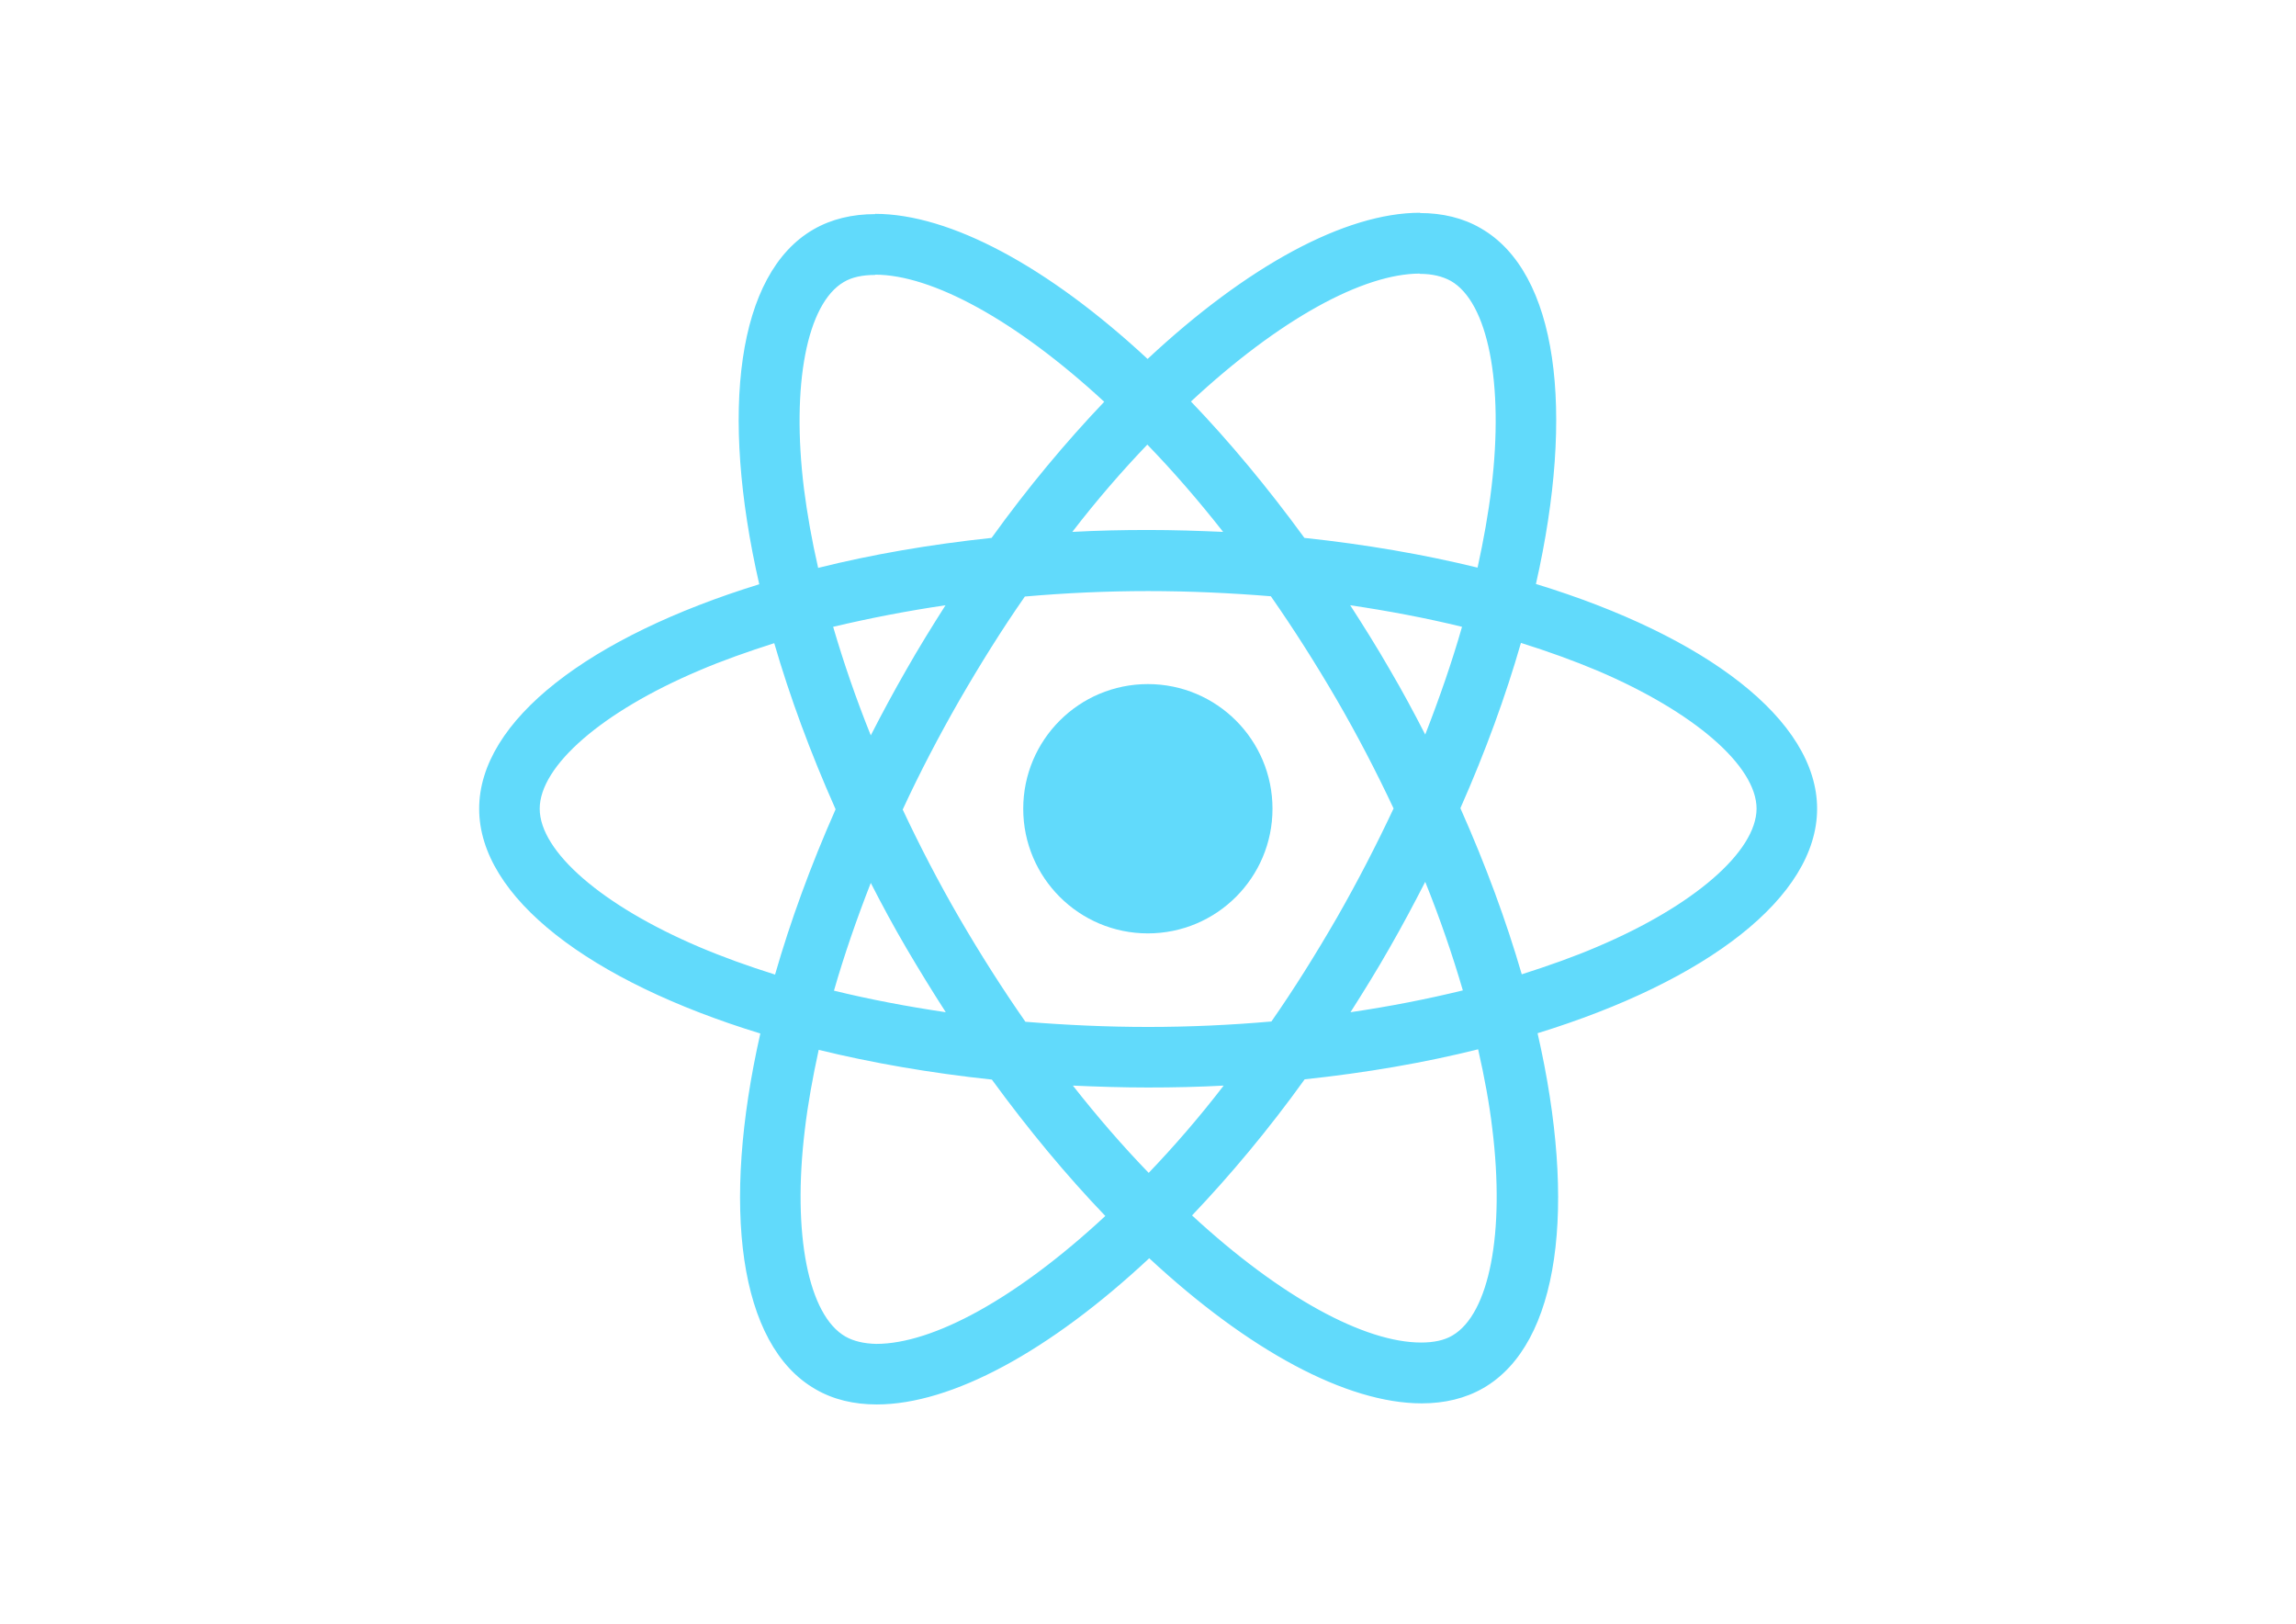
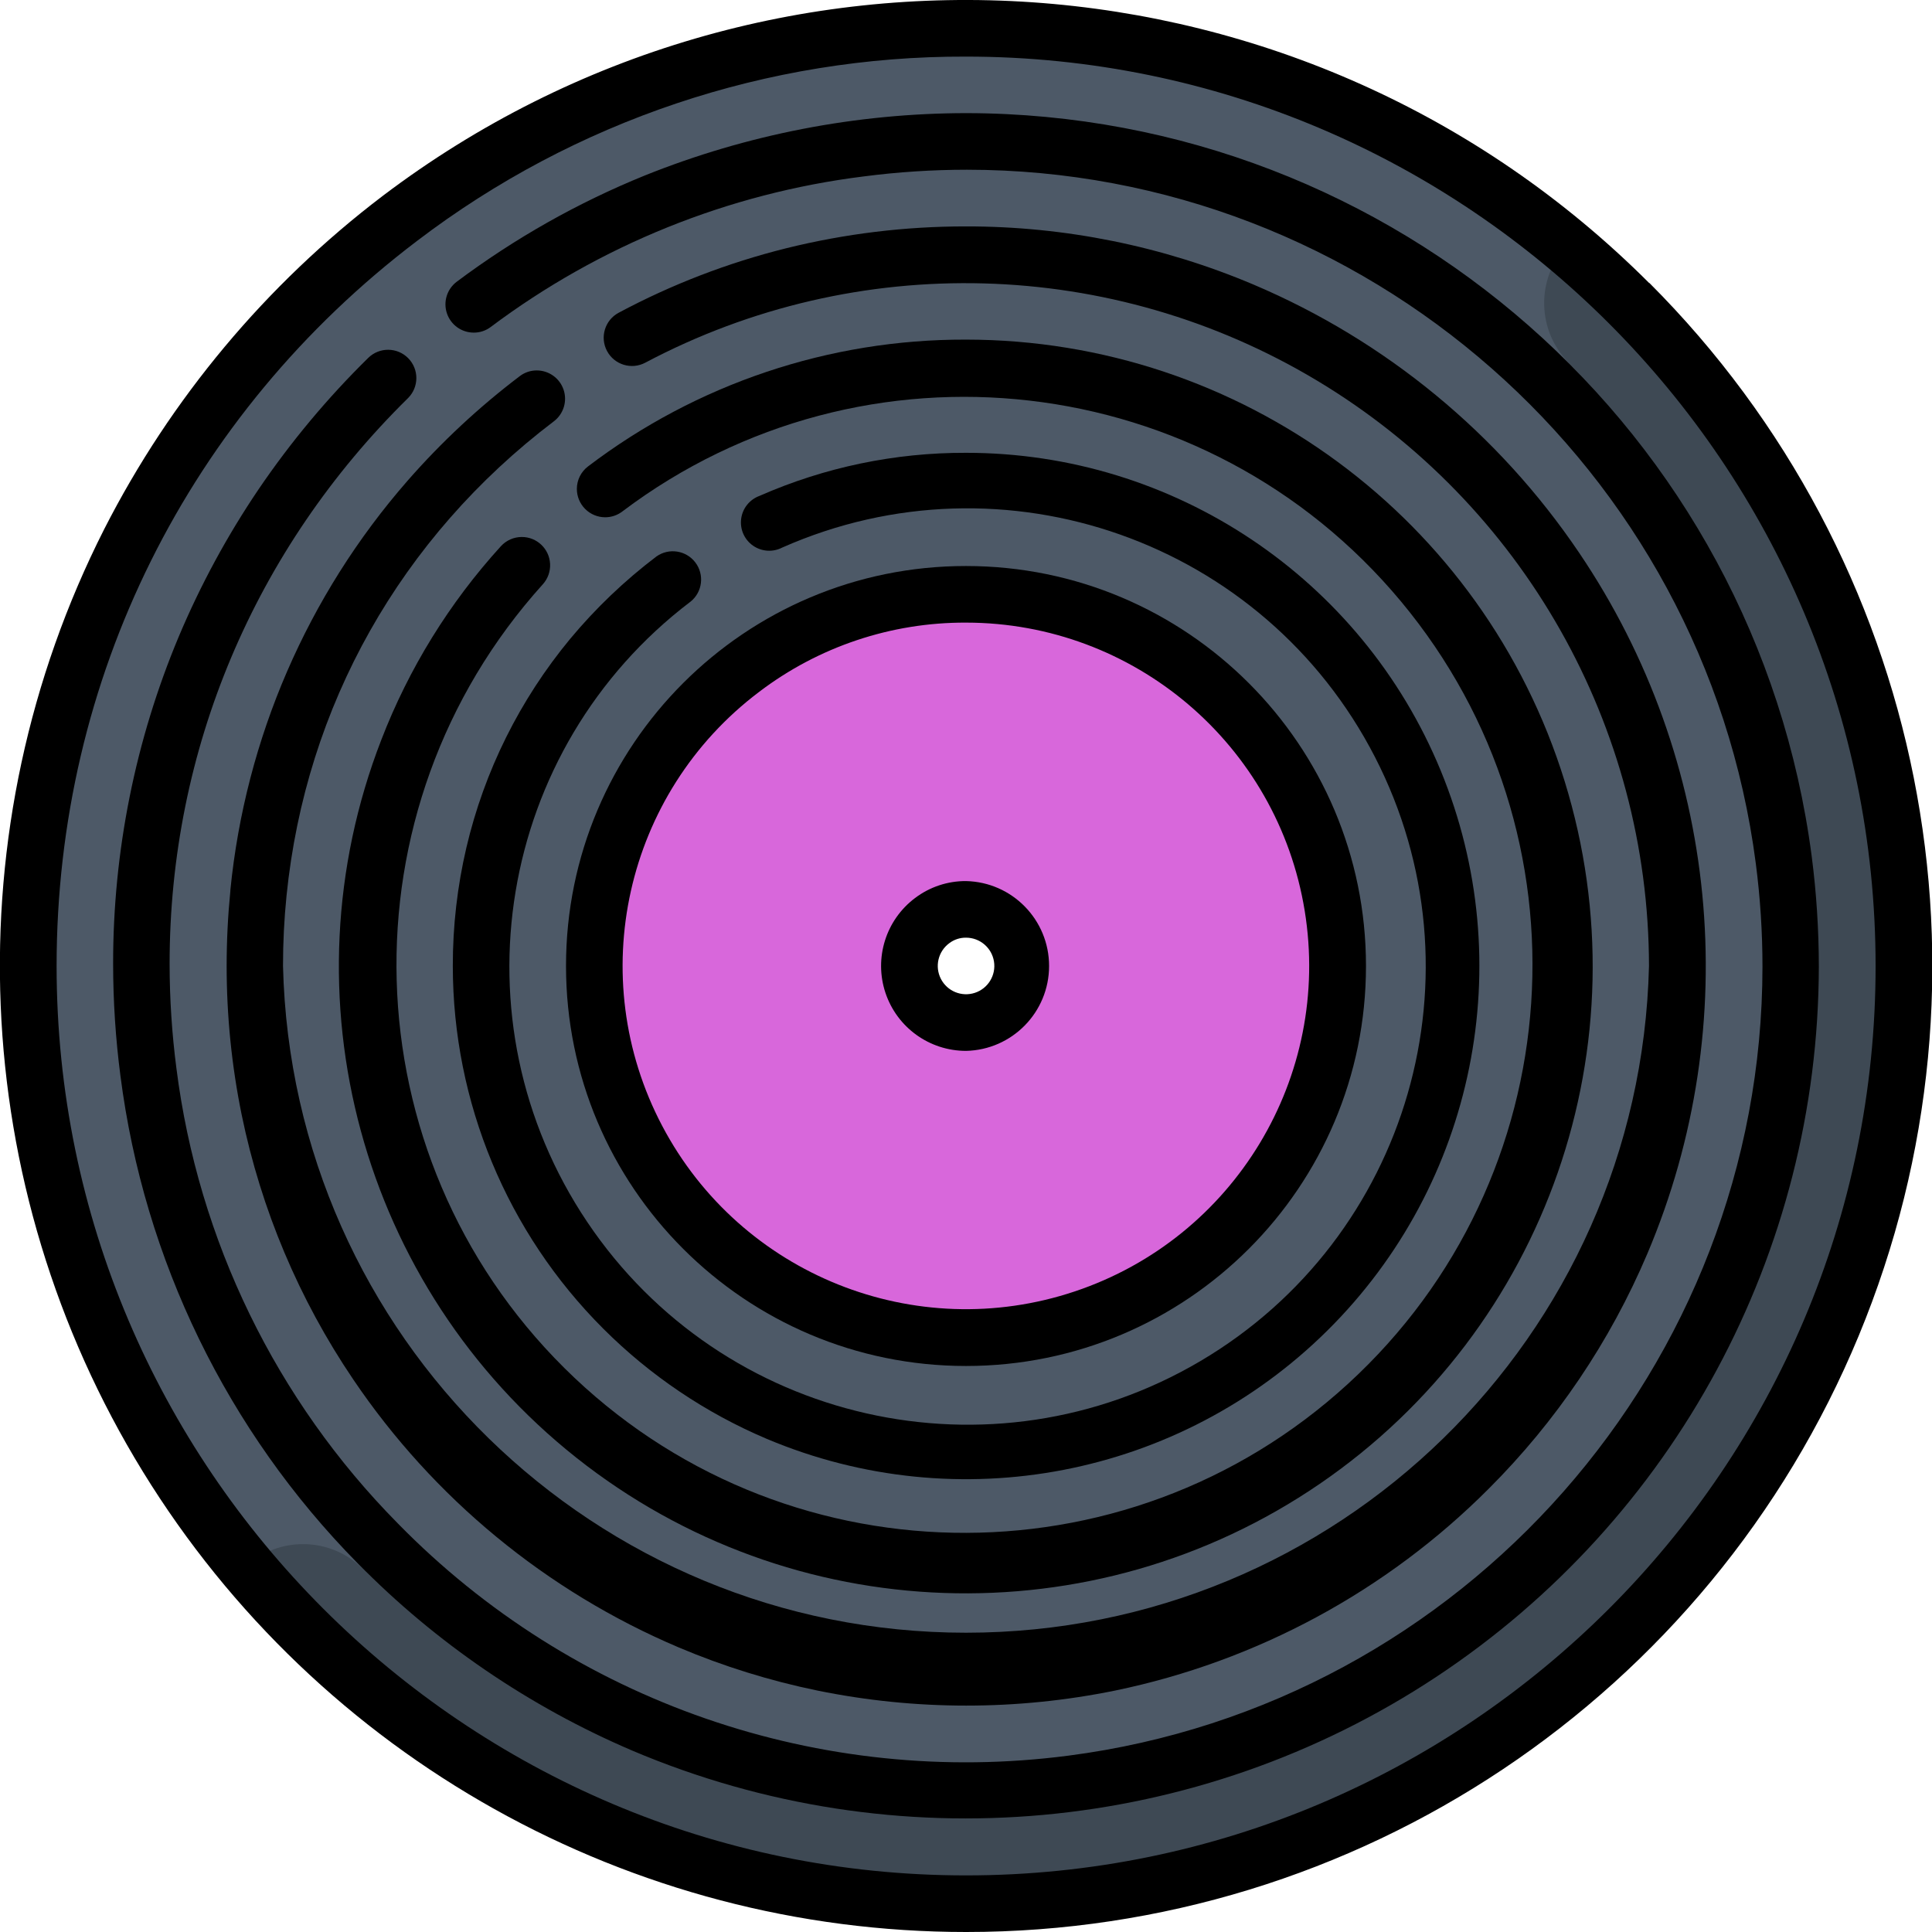
- <svg xmlns="http://www.w3.org/2000/svg" viewBox="0 0 841.9 595.3">
-   <g fill="#61DAFB">
-     <path d="M666.3 296.5c0-32.5-40.7-63.3-103.1-82.4 14.4-63.6 8-114.2-20.2-130.4-6.5-3.8-14.1-5.6-22.4-5.6v22.3c4.6 0 8.3.9 11.4 2.6 13.6 7.8 19.5 37.5 14.9 75.7-1.1 9.4-2.9 19.3-5.1 29.4-19.6-4.8-41-8.5-63.5-10.9-13.5-18.5-27.5-35.3-41.6-50 32.6-30.3 63.2-46.9 84-46.9V78c-27.5 0-63.5 19.6-99.9 53.6-36.4-33.8-72.4-53.2-99.9-53.2v22.3c20.7 0 51.4 16.5 84 46.6-14 14.7-28 31.4-41.3 49.9-22.6 2.4-44 6.1-63.6 11-2.3-10-4-19.7-5.2-29-4.7-38.2 1.1-67.9 14.6-75.8 3-1.8 6.9-2.6 11.5-2.6V78.5c-8.4 0-16 1.8-22.6 5.6-28.1 16.2-34.4 66.7-19.9 130.1-62.2 19.2-102.7 49.9-102.7 82.3 0 32.5 40.7 63.3 103.1 82.4-14.4 63.6-8 114.2 20.2 130.4 6.5 3.8 14.1 5.6 22.5 5.6 27.5 0 63.5-19.6 99.9-53.6 36.4 33.8 72.4 53.2 99.9 53.2 8.4 0 16-1.8 22.6-5.6 28.1-16.2 34.4-66.7 19.9-130.1 62-19.1 102.5-49.9 102.5-82.3zm-130.2-66.7c-3.7 12.9-8.3 26.2-13.5 39.5-4.1-8-8.4-16-13.1-24-4.6-8-9.5-15.8-14.4-23.4 14.2 2.1 27.9 4.7 41 7.9zm-45.8 106.5c-7.8 13.5-15.8 26.3-24.1 38.2-14.9 1.3-30 2-45.2 2-15.1 0-30.2-.7-45-1.9-8.3-11.9-16.4-24.6-24.2-38-7.6-13.1-14.5-26.4-20.8-39.8 6.2-13.4 13.2-26.8 20.7-39.9 7.8-13.5 15.8-26.3 24.1-38.2 14.9-1.3 30-2 45.2-2 15.1 0 30.2.7 45 1.9 8.3 11.9 16.4 24.6 24.2 38 7.6 13.1 14.5 26.4 20.8 39.8-6.3 13.4-13.2 26.8-20.7 39.9zm32.3-13c5.4 13.4 10 26.8 13.8 39.8-13.1 3.2-26.9 5.9-41.2 8 4.9-7.7 9.8-15.6 14.4-23.7 4.6-8 8.9-16.1 13-24.1zM421.2 430c-9.3-9.6-18.6-20.3-27.8-32 9 .4 18.2.7 27.5.7 9.4 0 18.7-.2 27.8-.7-9 11.7-18.3 22.4-27.5 32zm-74.4-58.9c-14.2-2.1-27.9-4.7-41-7.9 3.7-12.9 8.3-26.2 13.5-39.5 4.1 8 8.4 16 13.1 24 4.7 8 9.5 15.8 14.4 23.4zM420.7 163c9.3 9.6 18.6 20.3 27.8 32-9-.4-18.2-.7-27.5-.7-9.4 0-18.7.2-27.8.7 9-11.7 18.3-22.4 27.5-32zm-74 58.9c-4.9 7.7-9.8 15.6-14.4 23.7-4.6 8-8.9 16-13 24-5.4-13.4-10-26.8-13.8-39.8 13.1-3.1 26.9-5.8 41.2-7.9zm-90.5 125.2c-35.4-15.1-58.3-34.9-58.3-50.6 0-15.7 22.9-35.6 58.3-50.6 8.6-3.7 18-7 27.7-10.1 5.7 19.6 13.2 40 22.5 60.9-9.2 20.8-16.6 41.1-22.2 60.6-9.9-3.1-19.3-6.5-28-10.2zM310 490c-13.6-7.8-19.5-37.5-14.9-75.7 1.1-9.4 2.9-19.3 5.1-29.4 19.6 4.8 41 8.5 63.5 10.9 13.5 18.5 27.5 35.3 41.6 50-32.6 30.3-63.2 46.9-84 46.9-4.5-.1-8.3-1-11.3-2.7zm237.2-76.2c4.7 38.2-1.1 67.9-14.6 75.8-3 1.8-6.9 2.6-11.5 2.6-20.7 0-51.4-16.5-84-46.6 14-14.7 28-31.4 41.3-49.9 22.6-2.4 44-6.1 63.6-11 2.3 10.1 4.1 19.8 5.2 29.1zm38.5-66.7c-8.6 3.7-18 7-27.7 10.1-5.7-19.6-13.2-40-22.5-60.9 9.2-20.8 16.6-41.1 22.2-60.6 9.9 3.1 19.3 6.5 28.1 10.2 35.4 15.1 58.3 34.9 58.3 50.6-.1 15.7-23 35.6-58.4 50.6zM320.8 78.4z" />
-     <circle cx="420.9" cy="296.5" r="45.7" />
-     <path d="M520.5 78.1z" />
+ <svg xmlns="http://www.w3.org/2000/svg" viewBox="0 0 486.4 486.4">
+   <g>
+     <path d="M243.2,7.12A236.06,236.06,0,0,0,7.12,243.2c0,130.38,105.7,236.08,236.08,236.08S479.28,373.58,479.28,243.2,373.58,7.12,243.2,7.12Zm0,274.08a38,38,0,0,1-22.73-68.48,37.26,37.26,0,0,1,22.73-7.52,38,38,0,0,1,0,76Z" fill="#4d5967" />
+     <path d="M394.36,61.88A21.36,21.36,0,0,0,395,91.39,214.7,214.7,0,0,1,91.38,395a21.35,21.35,0,0,0-29.5-.66A235.56,235.56,0,0,0,243.2,479.28c130.38,0,236.08-105.7,236.08-236.08A235.56,235.56,0,0,0,394.36,61.88Z" fill="#3e4954" />
+     <path d="M243.2,149.62a93.57,93.57,0,0,0-93.58,93.58,93.58,93.58,0,1,0,93.58-93.58Zm0,107.83a14.26,14.26,0,0,1-8.52-25.68A14,14,0,0,1,243.2,229a14.25,14.25,0,0,1,0,28.5Z" fill="#d867db" />
+     <path d="M415.17,71.23A243.24,243.24,0,0,0,96.39,49.29a245.4,245.4,0,0,0-70.15,83.92,243.24,243.24,0,0,0,217,353.19,243.2,243.2,0,0,0,172-415.17Zm-172,400.92C117,472.15,14.25,369.44,14.25,243.2c0-72.28,33.08-138.82,90.75-182.55a226.87,226.87,0,0,1,138.2-46.4c126.24,0,229,102.71,229,229S369.44,472.15,243.2,472.15Z" />
+     <path d="M135.13,93.26a7,7,0,0,0-4.29,1.45h0a190.43,190.43,0,0,0-28.26,26.35A184.35,184.35,0,0,0,58,224.06c0,.05,0,.12,0,.19-.62,6.22-.94,12.6-.94,18.95a187.36,187.36,0,0,0,3.79,37.49,185.41,185.41,0,0,0,28.05,66.55,187.08,187.08,0,0,0,81.94,67.5,185.27,185.27,0,0,0,34.93,10.87,187.32,187.32,0,0,0,75,0A186.13,186.13,0,0,0,374.8,374.8a186.51,186.51,0,0,0,39.94-59.18,185.68,185.68,0,0,0-17.18-176.46,187.08,187.08,0,0,0-81.94-67.5A185.1,185.1,0,0,0,243.2,57h0a187.53,187.53,0,0,0-45.3,5.51,183.69,183.69,0,0,0-42.15,16.23,7.12,7.12,0,1,0,6.72,12.56A172.13,172.13,0,0,1,415.15,243.2a172,172,0,0,1-343.9,0,174.34,174.34,0,0,1,.89-17.72c4.84-47.75,28.74-90.16,67.3-119.41a7.13,7.13,0,0,0-4.31-12.81Z" />
+     <path d="M152.36,130.23a7.1,7.1,0,0,0,4.3-1.45,143,143,0,1,1-20,18.32,7.11,7.11,0,0,0,1.83-5.14,7.13,7.13,0,0,0-7.11-6.77,7.14,7.14,0,0,0-5.28,2.33A155.48,155.48,0,0,0,96,186.26,157.82,157.82,0,1,0,243.2,85.5h-.06a156.3,156.3,0,0,0-95.09,31.92,7.1,7.1,0,0,0-2.82,5.64,7.14,7.14,0,0,0,7.13,7.17Z" />
+     <path d="M127.42,185.63a128.06,128.06,0,0,0-10,27.75A130,130,0,0,0,114,243.2a129.1,129.1,0,0,0,37.88,91.31A129.83,129.83,0,0,0,193,362.23,129.2,129.2,0,1,0,243.2,114h0a128.09,128.09,0,0,0-52,10.85,7.12,7.12,0,1,0,5.74,13,115.34,115.34,0,1,1-23.16,13.67l.1-.07s0,0,0,0a7.13,7.13,0,0,0-8.62-11.35,132.07,132.07,0,0,0-21.74,20.77A129.17,129.17,0,0,0,127.42,185.63Z" />
+     <path d="M142.5,243.2A100.7,100.7,0,1,0,243.2,142.5,100.66,100.66,0,0,0,142.5,243.2Zm48.6-69a85.48,85.48,0,0,1,52.1-17.45,86.42,86.42,0,1,1-52.1,17.45Z" />
+     <path d="M243.2,264.57a21.38,21.38,0,0,0,0-42.75,21.06,21.06,0,0,0-12.83,4.27,21.38,21.38,0,0,0,12.83,38.48ZM239,237.45a6.83,6.83,0,0,1,4.22-1.38,7.12,7.12,0,1,1-4.22,1.38Z" />
+     <path d="M456.11,215.55A215,215,0,0,0,243.34,28.48a217.7,217.7,0,0,0-81,15.7A211.9,211.9,0,0,0,115,70.92a7.12,7.12,0,0,0,4.27,12.82,7,7,0,0,0,4.26-1.41,197.25,197.25,0,0,1,93.89-37.91,201.9,201.9,0,0,1,26-1.69h0c100.32,0,185.71,75.09,198.62,174.66a201.81,201.81,0,0,1,1.68,26C443.67,343.68,368.59,429.07,269,442a200,200,0,0,1-168.83-58.45A198.5,198.5,0,0,1,44.42,269a205,205,0,0,1-1.72-26.36c0-53.74,21.3-104.3,60-142.39a7.12,7.12,0,1,0-10-10.14,218.34,218.34,0,0,0-27.55,33A214.89,214.89,0,0,0,45,160.28a212.64,212.64,0,0,0-16.52,82.37,218.74,218.74,0,0,0,1.84,28.19A213.57,213.57,0,0,0,90,393.53a216.21,216.21,0,0,0,69.2,47.21A214.8,214.8,0,0,0,457.91,243.35,217.59,217.59,0,0,0,456.11,215.55Z" />
  </g>
</svg>
